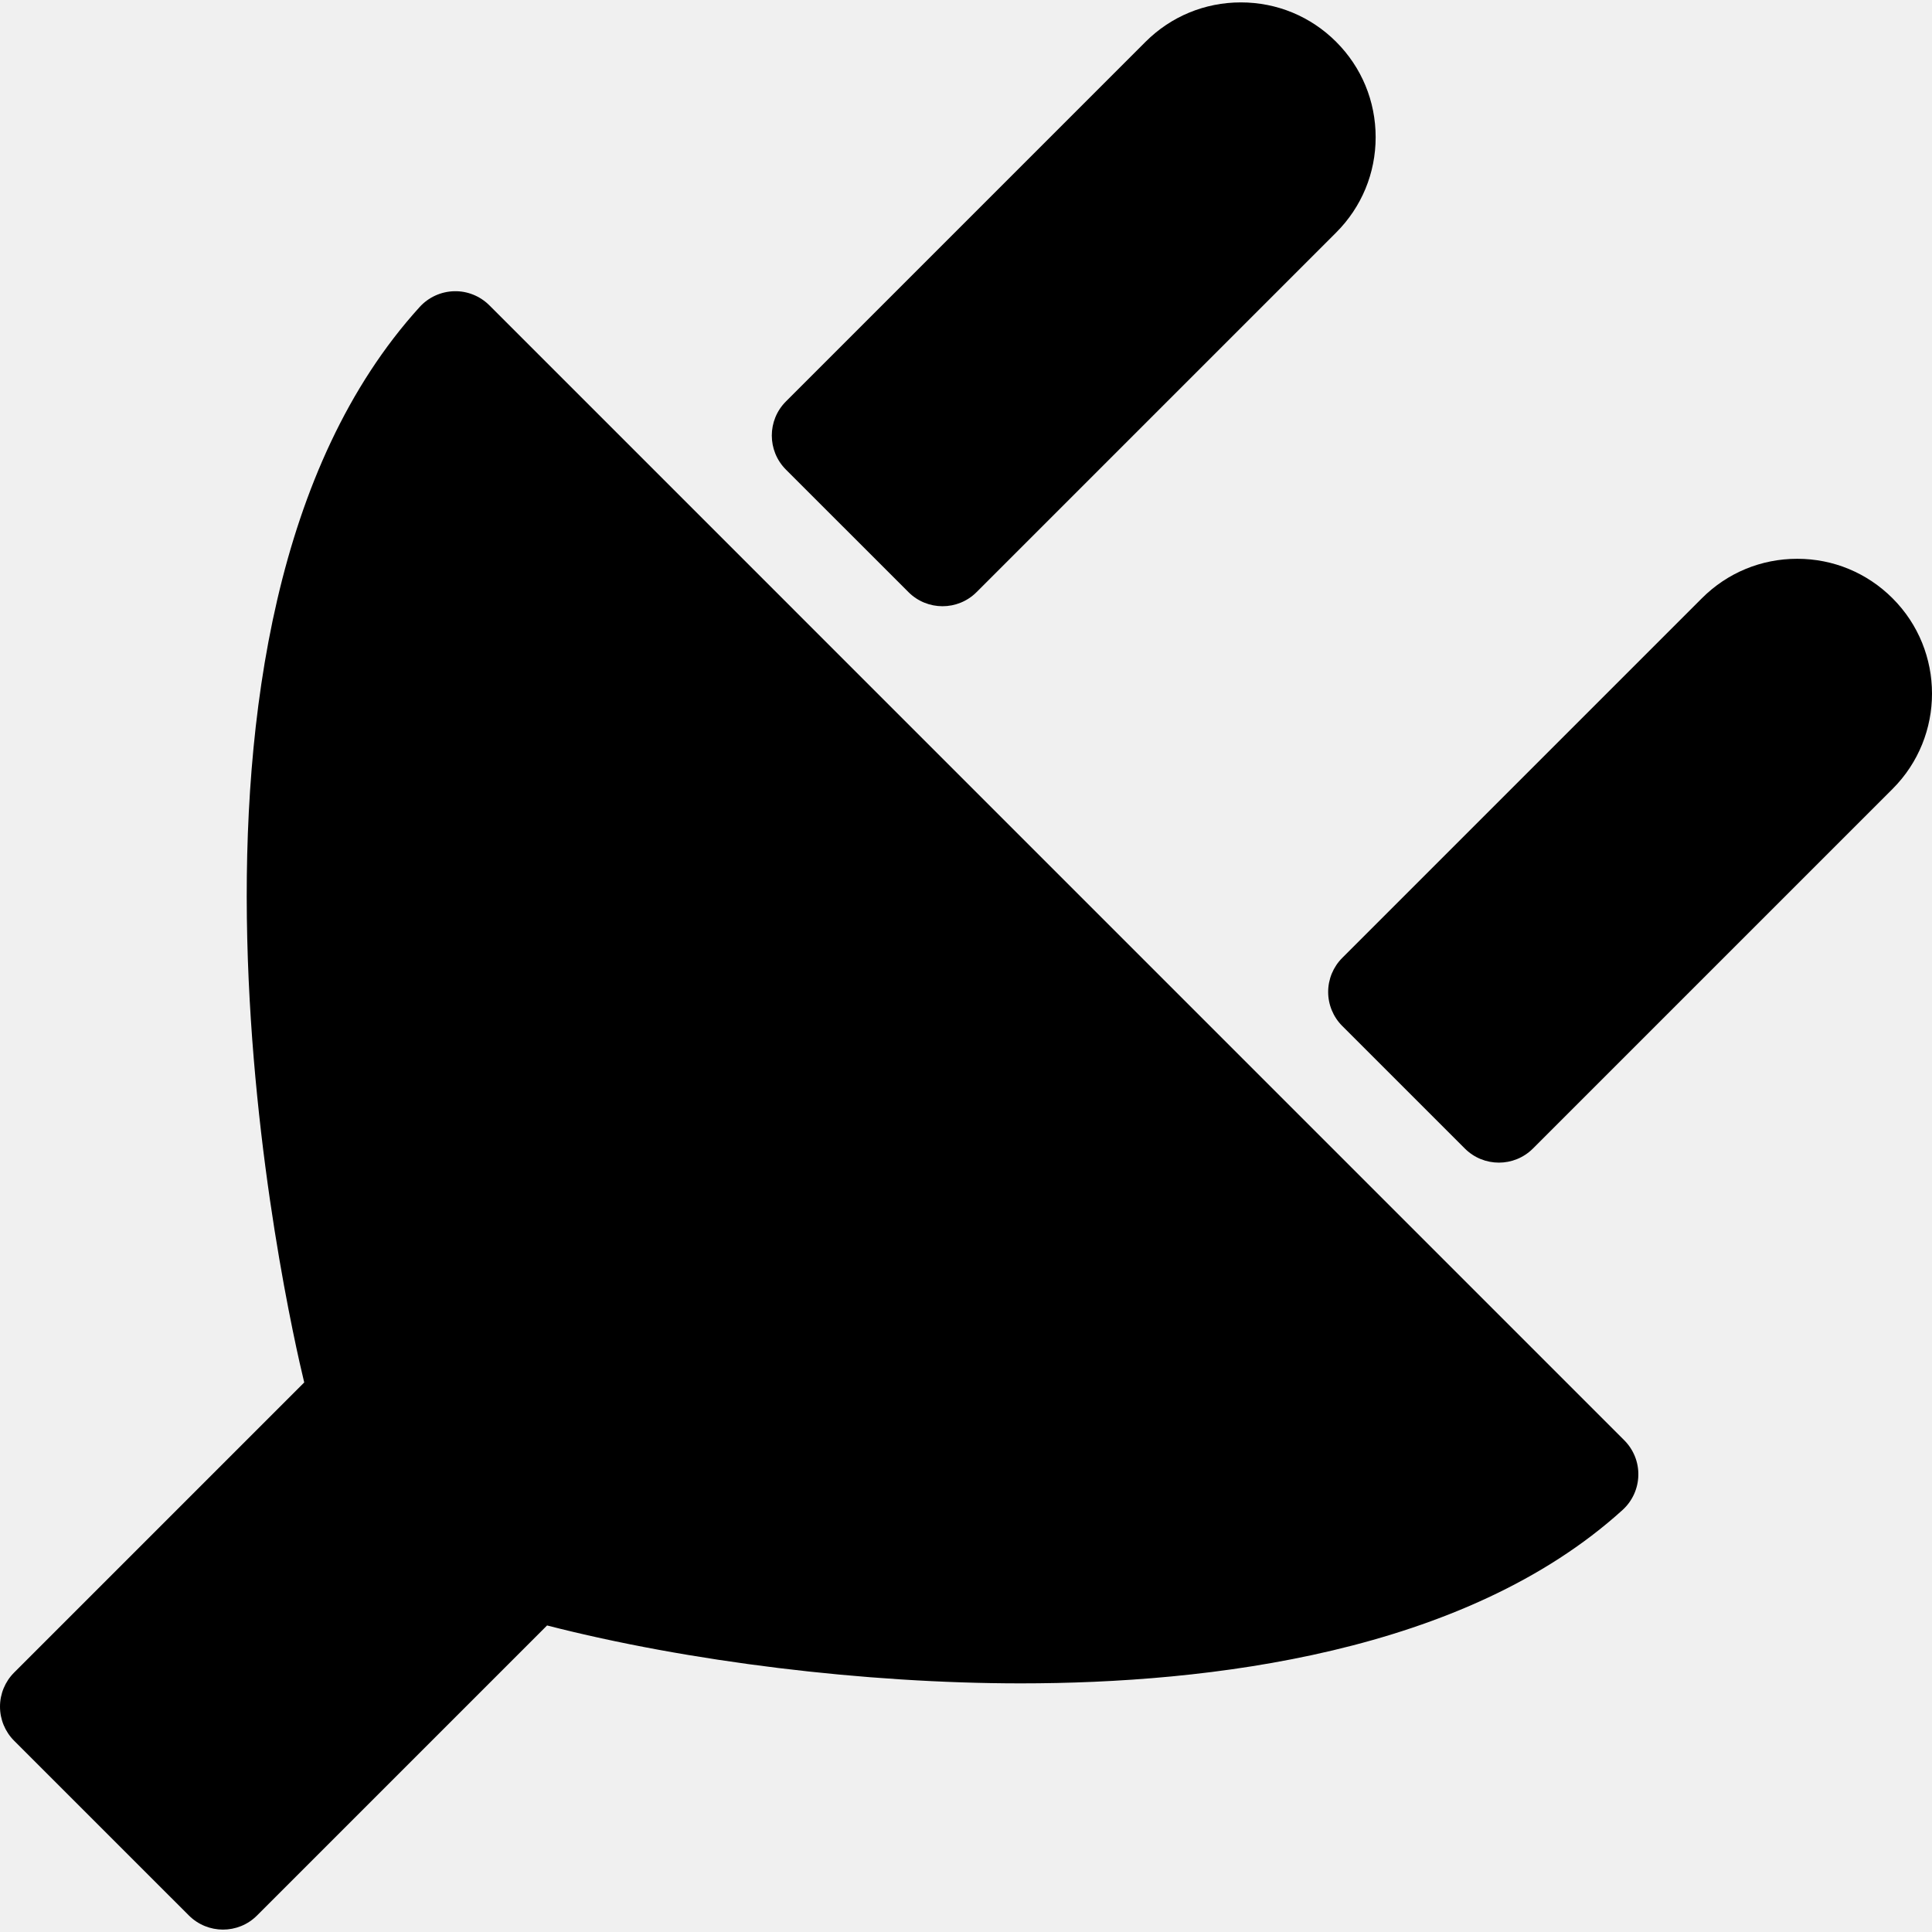
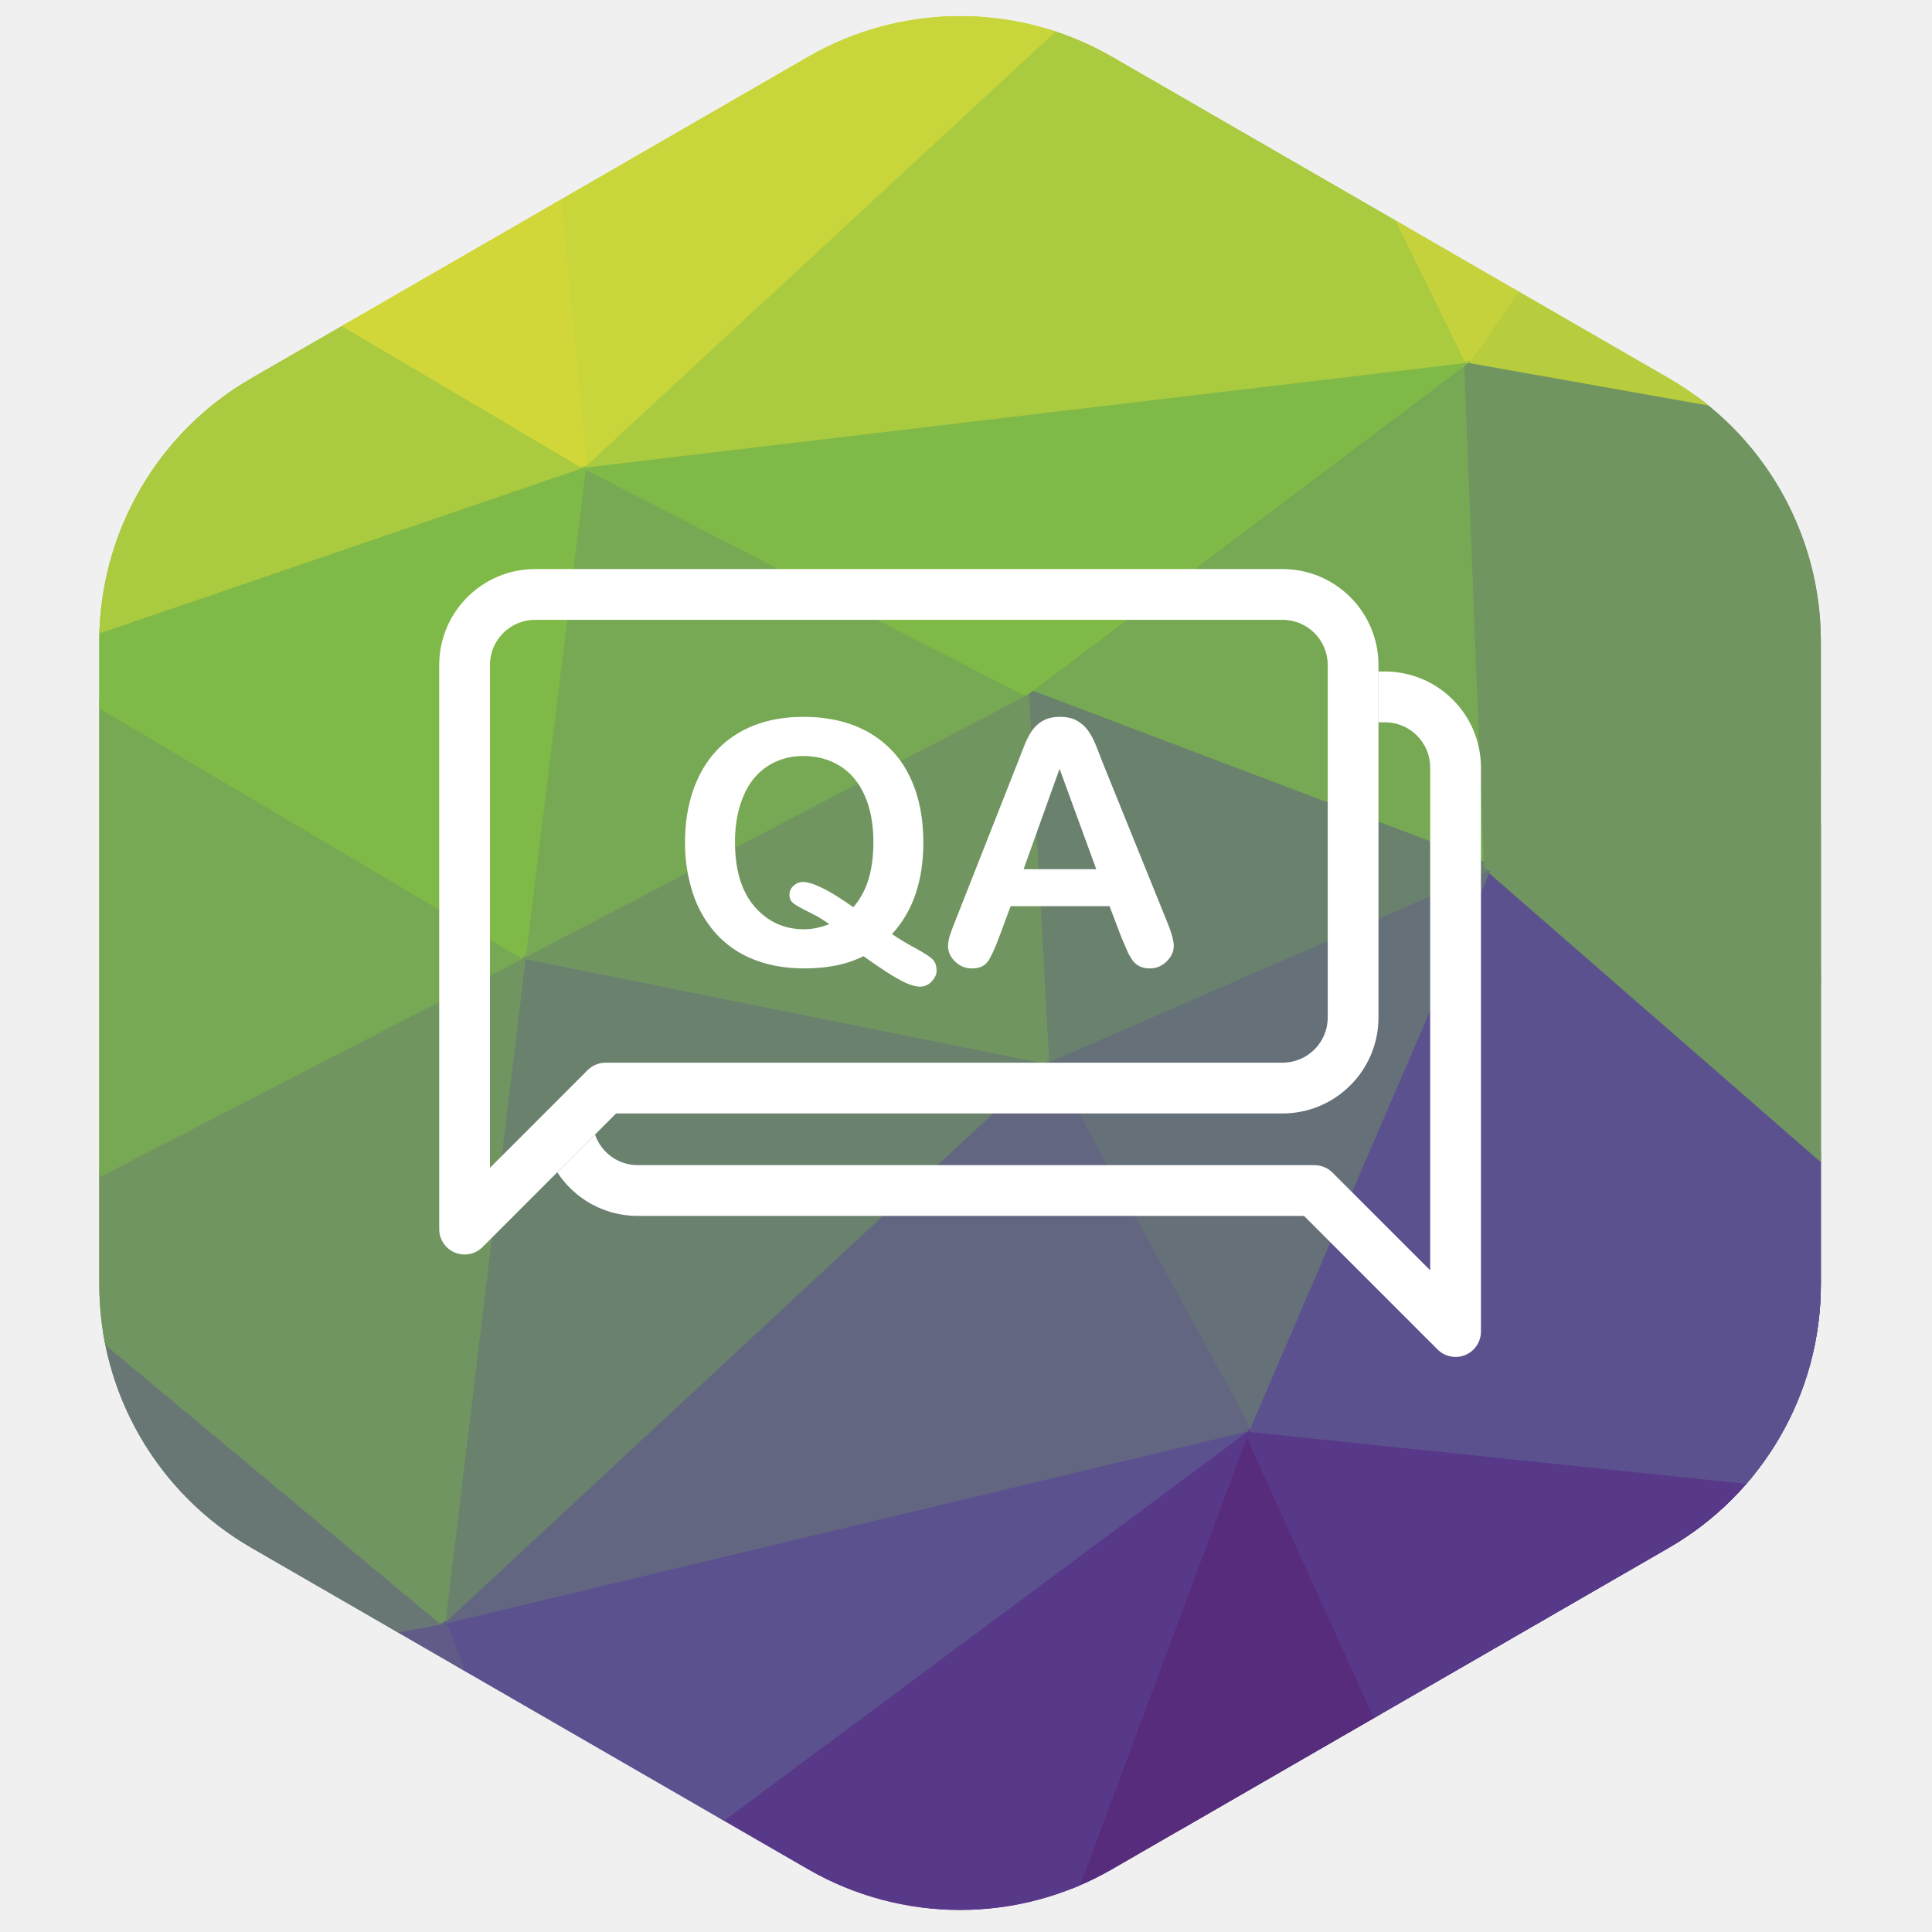
- <svg xmlns="http://www.w3.org/2000/svg" version="1.1" id="Capa_1" x="0px" y="0px" width="99.012px" height="99.012px" viewBox="0 0 99.012 99.012" style="enable-background:new 0 0 99.012 99.012;" xml:space="preserve">
-   <g>
-     <g>
-       <path d="M25.08,15.648c-0.478-0.478-1.135-0.742-1.805-0.723c-0.675,0.017-1.314,0.309-1.768,0.808    c-14.829,16.325-6.762,51.623-5.916,55.115L0.723,85.717C0.26,86.18,0,86.808,0,87.463c0,0.654,0.26,1.283,0.723,1.746    l8.958,8.957c0.482,0.48,1.114,0.723,1.746,0.723c0.631,0,1.264-0.24,1.745-0.723l14.865-14.864    c7.237,1.859,16.289,2.968,24.28,2.968c9.599,0,22.739-1.543,30.836-8.886c0.5-0.454,0.793-1.093,0.809-1.769    c0.018-0.676-0.245-1.328-0.723-1.805L25.08,15.648z" />
-       <path d="M46.557,30.345c0.482,0.482,1.114,0.723,1.746,0.723c0.632,0,1.264-0.241,1.746-0.724l18.428-18.428    c1.305-1.305,2.023-3.04,2.023-4.885c0-1.846-0.719-3.582-2.023-4.886c-1.305-1.305-3.039-2.022-4.885-2.022    c-1.845,0-3.581,0.718-4.887,2.022L40.277,20.574c-0.964,0.964-0.964,2.527,0,3.492L46.557,30.345z" />
-       <path d="M96.99,30.661c-1.305-1.305-3.039-2.024-4.885-2.024c-1.847,0-3.582,0.718-4.886,2.023L68.79,49.089    c-0.464,0.463-0.724,1.091-0.724,1.746s0.26,1.282,0.724,1.746l6.28,6.278c0.481,0.482,1.113,0.724,1.746,0.724    c0.631,0,1.264-0.241,1.746-0.724l18.43-18.429C99.686,37.735,99.686,33.353,96.99,30.661z" />
+ <svg xmlns="http://www.w3.org/2000/svg" xmlns:xlink="http://www.w3.org/1999/xlink" viewBox="0 0 100 100">
+   <defs>
+     <path id="a" d="M36.826 2.222l-28.82 16.64A15.733 15.733 0 0 0 .139 32.486v33.28c0 5.621 3 10.814 7.867 13.625l28.82 16.64a15.735 15.735 0 0 0 15.733 0l28.822-16.64a15.734 15.734 0 0 0 7.866-13.624v-33.28c0-5.621-2.999-10.814-7.866-13.625L52.56 2.222A15.722 15.722 0 0 0 44.693.115c-2.717 0-5.432.702-7.867 2.107z" />
+   </defs>
+   <g fill="none" fill-rule="evenodd">
+     <g transform="translate(5 .719)">
+       <mask id="b" fill="#fff">
+         <use xlink:href="#a" />
+       </mask>
+       <path fill="#0F186D" d="M56.091 107.15h53.879V41.874H56.091z" mask="url(#b)" />
+       <path fill="#583889" d="M86.477 91.485L59.41 73.347l.127-.357 52.056 5.441.069.37-24.987 12.697z" mask="url(#b)" />
+       <path fill="#583889" d="M111.573 78.626l-52.056-5.442 27.07 18.138z" mask="url(#b)" />
+       <path fill="#582C7D" d="M47.017 106.936l-.177-.264 12.494-33.555.363-.014 15.616 34.464-.185.276z" mask="url(#b)" />
+       <path fill="#582C7D" d="M59.517 73.184l-12.493 33.557 28.11.906z" mask="url(#b)" />
+       <path fill="#583889" d="M74.956 107.729L59.339 73.266l.287-.243 27.07 18.138.05.275-11.451 16.324z" mask="url(#b)" />
+       <path fill="#583889" d="M59.517 73.184l15.617 34.463 11.452-16.324z" mask="url(#b)" />
+       <path fill="#5C518F" d="M59.497 73.38l-.158-.273 12.493-29.021.308-.071 39.562 34.464-.149.342z" mask="url(#b)" />
+       <path fill="#5C518F" d="M72.011 44.162L59.518 73.185l52.056 5.441z" mask="url(#b)" />
+       <path fill="#719560" d="M71.882 44.31l.19-.333L115.8 58.488l.13.225-4.165 19.953-.32.107z" mask="url(#b)" />
+       <path fill="#719560" d="M72.011 44.162l39.563 34.464 4.164-19.952z" mask="url(#b)" />
+       <path fill="#719560" d="M71.949 44.348l.006-.372 55.18-16.326.238.256-11.451 30.835-.245.118z" mask="url(#b)" />
+       <path fill="#719560" d="M127.19 27.837L72.011 44.162l43.726 14.512z" mask="url(#b)" />
+       <path fill="#583889" d="M24.06 99.672l-.057-.343 35.399-26.301.299.225-12.494 33.556-.242.117z" mask="url(#b)" />
+       <path fill="#583889" d="M59.517 73.184L24.119 99.485l22.905 7.256z" mask="url(#b)" />
+       <path fill="#5C518F" d="M23.936 99.555L17.69 83.231l.137-.26 41.644-9.976.163.347-35.398 26.301z" mask="url(#b)" />
+       <path fill="#5C518F" d="M17.873 83.161l6.246 16.324 35.399-26.301z" mask="url(#b)" />
+       <path fill="#657079" d="M48.935 54.232l.093-.272 22.905-9.977.258.257-12.493 29.022-.352.017z" mask="url(#b)" />
+       <path fill="#657079" d="M72.011 44.162l-22.904 9.977 10.411 19.046z" mask="url(#b)" />
+       <path fill="#626681" d="M17.74 83.018l31.232-29.023.306.05L59.69 73.091l-.127.284-41.645 9.976z" mask="url(#b)" />
+       <path fill="#626681" d="M49.107 54.139L17.873 83.161l41.644-9.976z" mask="url(#b)" />
+       <path fill="#77A853" d="M47.996 35.277l-.048-.34 22.904-17.232.313.149 1.042 26.301-.265.19z" mask="url(#b)" />
+       <path fill="#77A853" d="M70.97 17.861L48.065 35.093l23.946 9.069z" mask="url(#b)" />
+       <path fill="#6A816E" d="M48.911 54.149L47.87 35.104l.265-.193 23.946 9.069.009.362-22.906 9.977z" mask="url(#b)" />
+       <path fill="#6A816E" d="M72.011 44.162l-23.946-9.069 1.042 19.046z" mask="url(#b)" />
+       <path fill="#6A816E" d="M17.678 83.137l4.164-34.463.233-.169 27.07 5.443.094.334-31.233 29.022z" mask="url(#b)" />
+       <path fill="#6A816E" d="M49.107 54.139l-27.07-5.442-4.164 34.464z" mask="url(#b)" />
+       <path fill="#719560" d="M71.815 44.17l-1.041-26.301.23-.2 56.22 9.976.021.38L72.066 44.35z" mask="url(#b)" />
+       <path fill="#719560" d="M70.97 17.861l1.041 26.301 55.18-16.324z" mask="url(#b)" />
+       <path fill="#B7CD3E" d="M70.936 18.054l-.128-.303L83.301-.389l.268-.052 43.726 28.114-.139.357z" mask="url(#b)" />
+       <path fill="#B7CD3E" d="M83.463-.277L70.97 17.861l56.221 9.977z" mask="url(#b)" />
+       <path fill="#605C87" d="M-16.532 89.7l.012-.382 34.358-6.348.217.121 6.246 16.326-.229.259z" mask="url(#b)" />
+       <path fill="#605C87" d="M-16.485 89.509l40.604 9.977-6.246-16.326z" mask="url(#b)" />
+       <path fill="#719560" d="M21.998 48.889l-.052-.365L47.975 34.92l.285.163 1.041 19.045-.234.203z" mask="url(#b)" />
+       <path fill="#719560" d="M48.065 35.093L22.036 48.698l27.07 5.441z" mask="url(#b)" />
+       <path fill="#77A853" d="M21.842 48.674l3.125-25.394.283-.151L48.155 34.92l.001.347-26.028 13.604z" mask="url(#b)" />
+       <path fill="#77A853" d="M25.161 23.303l-3.125 25.394 26.029-13.605z" mask="url(#b)" />
+       <path fill="#7FB947" d="M25.071 23.476l.066-.367 45.81-5.442.14.351L48.182 35.25l-.206.017z" mask="url(#b)" />
+       <path fill="#7FB947" d="M70.97 17.861l-45.81 5.442 22.905 11.79z" mask="url(#b)" />
+       <path fill="#687775" d="M-16.667 89.438l10.412-26.302.307-.077 23.945 19.952-.088.342-34.358 6.349z" mask="url(#b)" />
+       <path fill="#687775" d="M-6.073 63.208l-10.412 26.301 34.358-6.348z" mask="url(#b)" />
+       <path fill="#719560" d="M-6.199 63.359l.036-.324 28.111-14.512.283.197-4.164 34.465-.319.126z" mask="url(#b)" />
+       <path fill="#719560" d="M22.037 48.698l-28.11 14.51L17.873 83.16z" mask="url(#b)" />
+       <path fill="#77A853" d="M-6.268 63.195l2.081-29.929.295-.156 26.028 15.419-.009.342-28.111 14.511z" mask="url(#b)" />
+       <path fill="#77A853" d="M-3.991 33.279l-2.082 29.929 28.11-14.51z" mask="url(#b)" />
+       <path fill="#AACA40" d="M25.028 23.16L58.343-7.676l.309.057 12.493 25.394-.153.281-45.809 5.442z" mask="url(#b)" />
+       <path fill="#AACA40" d="M58.476-7.532L25.161 23.303l45.809-5.442z" mask="url(#b)" />
+       <path fill="#C6D23C" d="M70.794 17.948L58.301-7.446l.229-.274L83.517-.464l.107.297-12.493 18.139z" mask="url(#b)" />
+       <path fill="#C6D23C" d="M83.463-.277L58.476-7.532 70.97 17.861z" mask="url(#b)" />
+       <path fill="#7FB947" d="M-4.091 33.447l.036-.353 29.151-9.976.258.209-3.123 25.394-.294.145z" mask="url(#b)" />
+       <path fill="#7FB947" d="M25.161 23.303L-3.99 33.28l26.026 15.417z" mask="url(#b)" />
+       <path fill="#AACA40" d="M-4.187 33.279V6.072l.295-.169 29.151 17.231-.035.354-29.151 9.976z" mask="url(#b)" />
+       <path fill="#AACA40" d="M-3.991 6.072V33.28l29.151-9.977z" mask="url(#b)" />
+       <path fill="#C9D63B" d="M24.965 23.321l-3.123-32.65.204-.213 36.439 1.814.123.34-33.315 30.835z" mask="url(#b)" />
+       <path fill="#C9D63B" d="M58.476-7.532L22.037-9.347l3.124 32.65z" mask="url(#b)" />
+       <path fill="#D1D739" d="M-4.09 6.24l-.001-.337L21.937-9.515l.295.15 3.123 32.649-.294.187z" mask="url(#b)" />
+       <path fill="#D1D739" d="M22.037-9.347L-3.991 6.072l29.152 17.231z" mask="url(#b)" />
+     </g>
+     <g fill="#FFF">
+       <path d="M27.696 32.082a2.339 2.339 0 0 0-2.336 2.337v26.028l5.057-5.059c.247-.246.581-.384.93-.384h35.04a2.339 2.339 0 0 0 2.336-2.336v-18.25a2.339 2.339 0 0 0-2.337-2.336h-38.69zm-3.65 32.85a1.311 1.311 0 0 1-1.313-1.313v-29.2a4.97 4.97 0 0 1 4.963-4.965h38.69a4.97 4.97 0 0 1 4.964 4.965v18.249a4.97 4.97 0 0 1-4.964 4.964H31.89l-6.914 6.915a1.312 1.312 0 0 1-.93.385z" />
+       <path d="M71.69 34.758h-.34v2.629h.34a2.338 2.338 0 0 1 2.336 2.335v26.027l-5.057-5.056a1.314 1.314 0 0 0-.93-.385H33a2.331 2.331 0 0 1-2.2-1.585l-1.956 1.955A4.96 4.96 0 0 0 33 62.936h34.496l6.914 6.915a1.319 1.319 0 0 0 1.432.285c.492-.203.811-.683.811-1.214v-29.2a4.969 4.969 0 0 0-4.964-4.964" />
+       <path d="M44.168 46.957c.354-.407.616-.889.786-1.444.169-.555.253-1.2.253-1.932 0-.922-.15-1.721-.447-2.397-.297-.675-.723-1.187-1.276-1.533-.553-.347-1.186-.52-1.903-.52-.508 0-.98.096-1.412.288a3.1 3.1 0 0 0-1.117.838c-.312.365-.558.834-.74 1.404-.179.57-.269 1.21-.269 1.92 0 1.448.338 2.564 1.013 3.345.676.783 1.53 1.173 2.56 1.173.424 0 .859-.09 1.306-.266a6.503 6.503 0 0 0-1.01-.602c-.403-.2-.68-.355-.829-.464a.54.54 0 0 1-.222-.463.6.6 0 0 1 .214-.456.681.681 0 0 1 .472-.197c.522 0 1.395.434 2.62 1.306m2.002 1.39c.372.253.778.498 1.22.735.44.237.733.428.876.567.143.141.213.34.213.597 0 .183-.083.367-.252.55a.807.807 0 0 1-.614.274c-.195 0-.432-.062-.71-.188a8.048 8.048 0 0 1-.978-.55c-.375-.241-.787-.521-1.233-.842-.83.425-1.85.635-3.058.635-.98 0-1.857-.156-2.633-.467a5.17 5.17 0 0 1-1.954-1.348 5.85 5.85 0 0 1-1.19-2.093 8.387 8.387 0 0 1-.4-2.636c0-.968.14-1.856.418-2.664.278-.806.68-1.495 1.206-2.061.528-.567 1.169-1 1.925-1.301.756-.3 1.615-.451 2.576-.451 1.306 0 2.428.265 3.364.795a5.151 5.151 0 0 1 2.126 2.258c.48.977.721 2.123.721 3.44 0 1.999-.541 3.583-1.623 4.75M52.98 44.99h3.762l-1.899-5.198-1.862 5.197zm5.05 3.495l-.6-1.58h-5.12l-.601 1.615c-.234.629-.435 1.055-.601 1.275-.167.22-.438.33-.817.33-.32 0-.604-.117-.85-.351-.246-.235-.37-.501-.37-.8 0-.171.03-.349.087-.532.057-.183.152-.438.283-.765l3.222-8.177c.091-.234.2-.517.33-.846.13-.33.266-.602.413-.82a1.65 1.65 0 0 1 .576-.528c.237-.135.53-.202.879-.202.355 0 .652.067.89.202.236.134.43.308.575.52.147.211.27.44.37.683.1.243.227.568.382.974l3.289 8.126c.258.618.387 1.068.387 1.349 0 .292-.121.56-.365.803a1.203 1.203 0 0 1-.881.364c-.2 0-.373-.035-.515-.106a1.04 1.04 0 0 1-.36-.293 2.665 2.665 0 0 1-.314-.566c-.112-.255-.208-.48-.288-.675z" />
    </g>
  </g>
-   <g>
- </g>
-   <g>
- </g>
-   <g>
- </g>
-   <g>
- </g>
-   <g>
- </g>
-   <g>
- </g>
-   <g>
- </g>
-   <g>
- </g>
-   <g>
- </g>
-   <g>
- </g>
-   <g>
- </g>
-   <g>
- </g>
-   <g>
- </g>
-   <g>
- </g>
-   <g>
- </g>
</svg>
